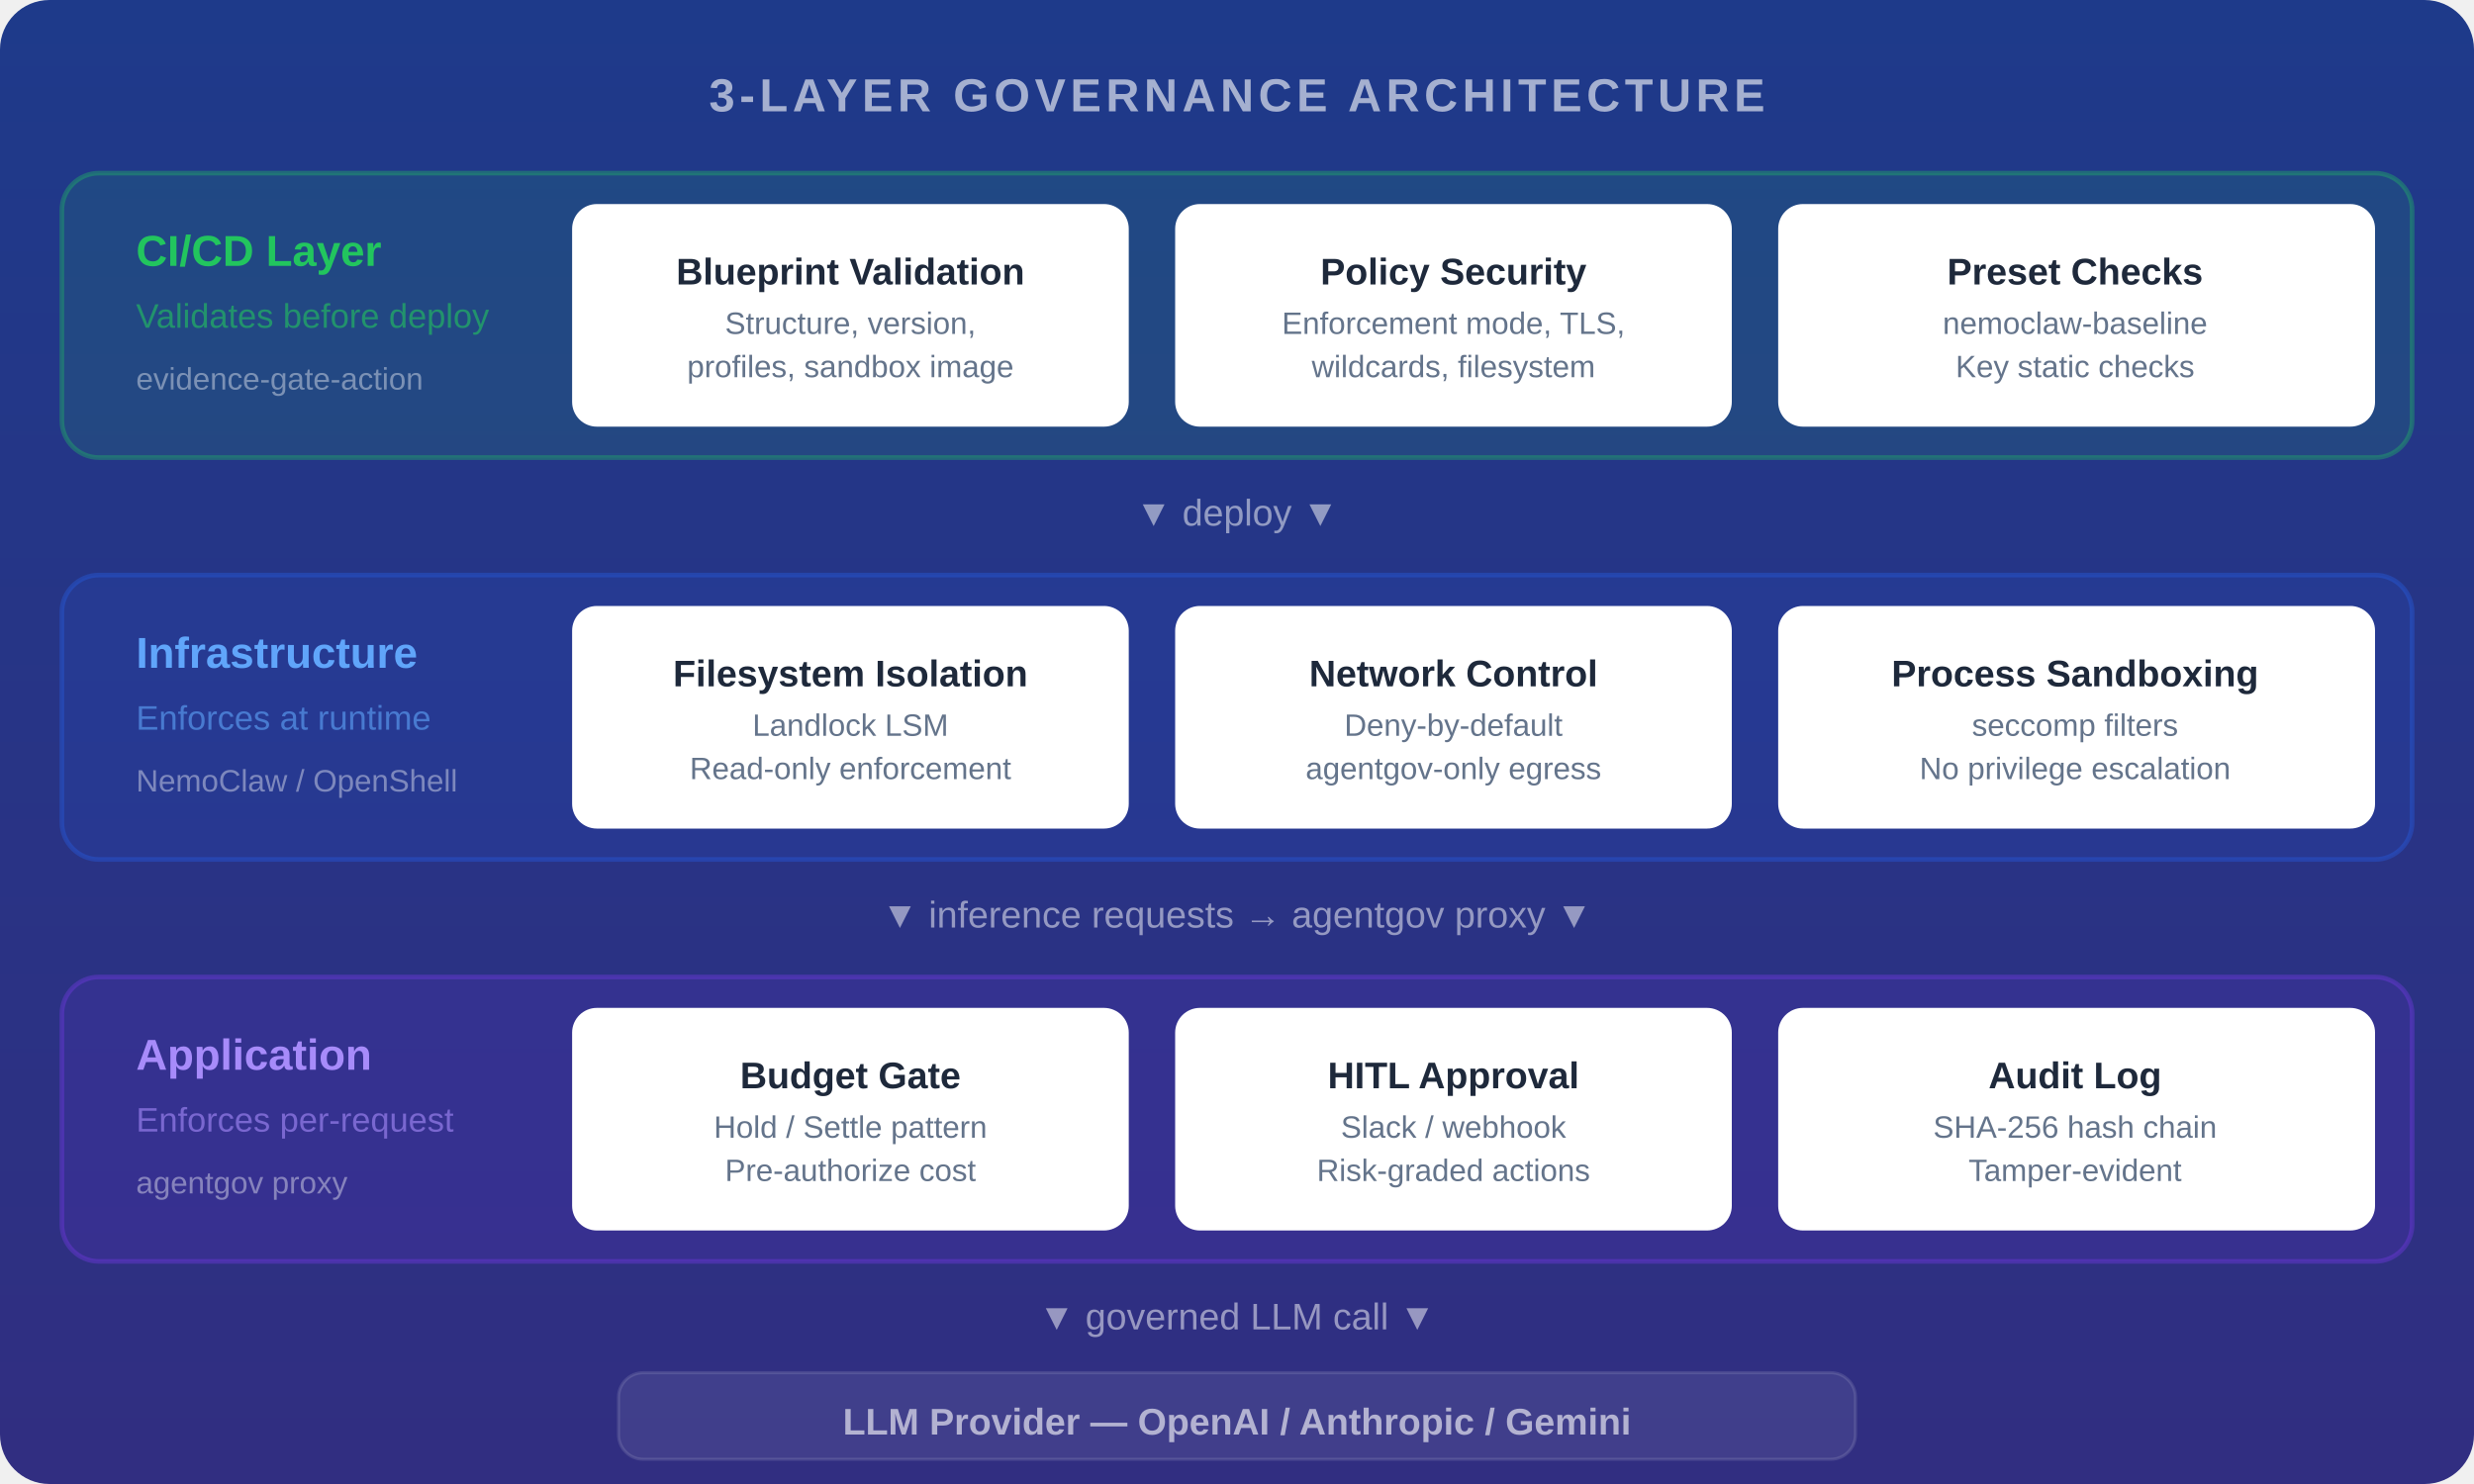
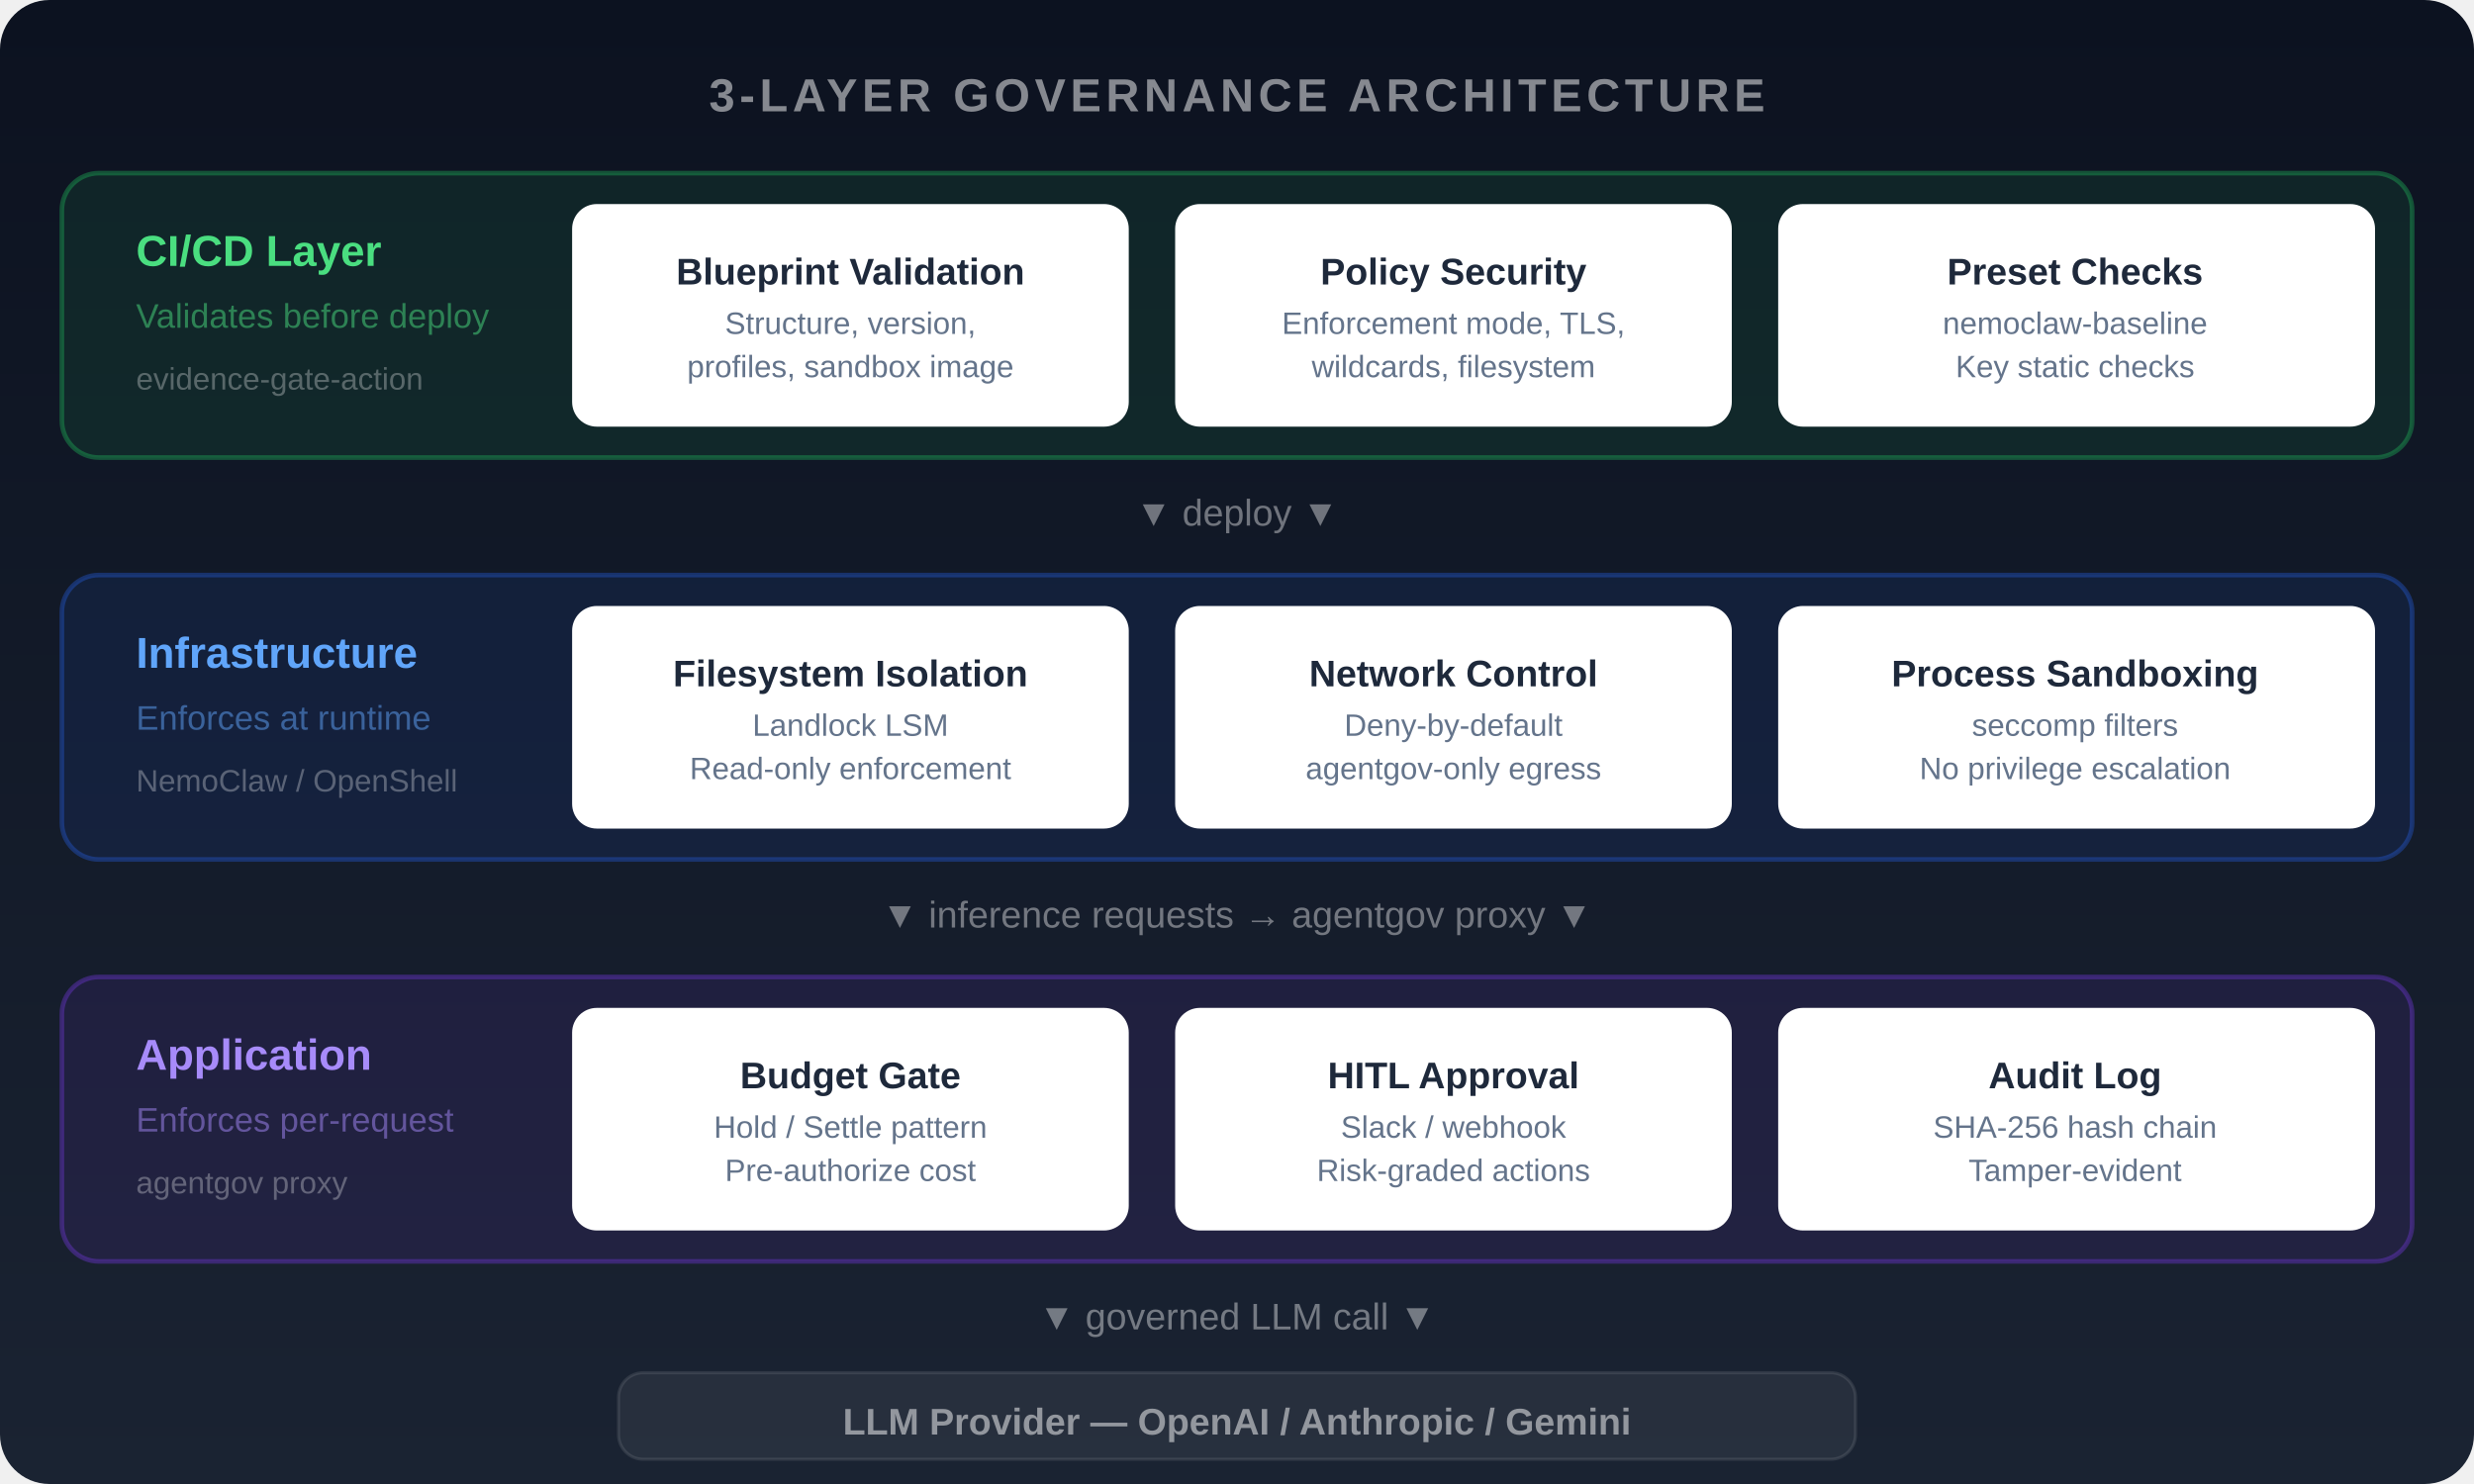
<svg xmlns="http://www.w3.org/2000/svg" viewBox="0 0 800 480" role="img" aria-label="NemoClaw Governance 3-layer architecture diagram">
  <defs>
    <linearGradient id="bg" x1="0" y1="0" x2="0" y2="1">
-       <stop offset="0%" stop-color="#1e3a8a" />
-       <stop offset="100%" stop-color="#312e81" />
+       <stop offset="0%" stop-color="#0c1220" />
+       <stop offset="100%" stop-color="#1a2332" />
    </linearGradient>
  </defs>
  <rect width="800" height="480" rx="16" fill="url(#bg)" />
-   <text x="400" y="36" font-family="Arial,Helvetica,sans-serif" font-size="15" font-weight="bold" fill="rgba(255,255,255,0.6)" text-anchor="middle" letter-spacing="0.1em">3-LAYER GOVERNANCE ARCHITECTURE</text>
-   <rect x="20" y="56" width="760" height="92" rx="12" fill="rgba(34,197,94,0.12)" stroke="rgba(34,197,94,0.35)" stroke-width="1.5" />
-   <text x="44" y="86" font-family="Arial,Helvetica,sans-serif" font-size="14" font-weight="bold" fill="#22c55e">CI/CD Layer</text>
-   <text x="44" y="106" font-family="Arial,Helvetica,sans-serif" font-size="11" fill="rgba(34,197,94,0.6)">Validates before deploy</text>
-   <text x="44" y="126" font-family="Arial,Helvetica,sans-serif" font-size="10" fill="rgba(255,255,255,0.4)">evidence-gate-action</text>
+   <text x="400" y="36" font-family="Arial,Helvetica,sans-serif" font-size="15" font-weight="bold" fill="rgba(255,255,255,0.5)" text-anchor="middle" letter-spacing="0.1em">3-LAYER GOVERNANCE ARCHITECTURE</text>
+   <rect x="20" y="56" width="760" height="92" rx="12" fill="rgba(34,197,94,0.1)" stroke="rgba(34,197,94,0.35)" stroke-width="1.5" />
+   <text x="44" y="86" font-family="Arial,Helvetica,sans-serif" font-size="14" font-weight="bold" fill="#4ade80">CI/CD Layer</text>
+   <text x="44" y="106" font-family="Arial,Helvetica,sans-serif" font-size="11" fill="rgba(74,222,128,0.5)">Validates before deploy</text>
+   <text x="44" y="126" font-family="Arial,Helvetica,sans-serif" font-size="10" fill="rgba(255,255,255,0.3)">evidence-gate-action</text>
  <rect x="185" y="66" width="180" height="72" rx="8" fill="white" />
  <text x="275" y="92" font-family="Arial,Helvetica,sans-serif" font-size="12" font-weight="bold" fill="#1e293b" text-anchor="middle">Blueprint Validation</text>
  <text x="275" y="108" font-family="Arial,Helvetica,sans-serif" font-size="10" fill="#64748b" text-anchor="middle">Structure, version,</text>
  <text x="275" y="122" font-family="Arial,Helvetica,sans-serif" font-size="10" fill="#64748b" text-anchor="middle">profiles, sandbox image</text>
  <rect x="380" y="66" width="180" height="72" rx="8" fill="white" />
  <text x="470" y="92" font-family="Arial,Helvetica,sans-serif" font-size="12" font-weight="bold" fill="#1e293b" text-anchor="middle">Policy Security</text>
  <text x="470" y="108" font-family="Arial,Helvetica,sans-serif" font-size="10" fill="#64748b" text-anchor="middle">Enforcement mode, TLS,</text>
  <text x="470" y="122" font-family="Arial,Helvetica,sans-serif" font-size="10" fill="#64748b" text-anchor="middle">wildcards, filesystem</text>
  <rect x="575" y="66" width="193" height="72" rx="8" fill="white" />
  <text x="671" y="92" font-family="Arial,Helvetica,sans-serif" font-size="12" font-weight="bold" fill="#1e293b" text-anchor="middle">Preset Checks</text>
  <text x="671" y="108" font-family="Arial,Helvetica,sans-serif" font-size="10" fill="#64748b" text-anchor="middle">nemoclaw-baseline</text>
  <text x="671" y="122" font-family="Arial,Helvetica,sans-serif" font-size="10" fill="#64748b" text-anchor="middle">Key static checks</text>
-   <text x="400" y="170" font-family="Arial,Helvetica,sans-serif" font-size="12" fill="rgba(255,255,255,0.5)" text-anchor="middle">▼  deploy  ▼</text>
-   <rect x="20" y="186" width="760" height="92" rx="12" fill="rgba(37,99,235,0.12)" stroke="rgba(37,99,235,0.35)" stroke-width="1.5" />
+   <text x="400" y="170" font-family="Arial,Helvetica,sans-serif" font-size="12" fill="rgba(255,255,255,0.4)" text-anchor="middle">▼  deploy  ▼</text>
+   <rect x="20" y="186" width="760" height="92" rx="12" fill="rgba(37,99,235,0.1)" stroke="rgba(37,99,235,0.35)" stroke-width="1.5" />
  <text x="44" y="216" font-family="Arial,Helvetica,sans-serif" font-size="14" font-weight="bold" fill="#60a5fa">Infrastructure</text>
-   <text x="44" y="236" font-family="Arial,Helvetica,sans-serif" font-size="11" fill="rgba(96,165,250,0.6)">Enforces at runtime</text>
-   <text x="44" y="256" font-family="Arial,Helvetica,sans-serif" font-size="10" fill="rgba(255,255,255,0.4)">NemoClaw / OpenShell</text>
+   <text x="44" y="236" font-family="Arial,Helvetica,sans-serif" font-size="11" fill="rgba(96,165,250,0.5)">Enforces at runtime</text>
+   <text x="44" y="256" font-family="Arial,Helvetica,sans-serif" font-size="10" fill="rgba(255,255,255,0.3)">NemoClaw / OpenShell</text>
  <rect x="185" y="196" width="180" height="72" rx="8" fill="white" />
  <text x="275" y="222" font-family="Arial,Helvetica,sans-serif" font-size="12" font-weight="bold" fill="#1e293b" text-anchor="middle">Filesystem Isolation</text>
  <text x="275" y="238" font-family="Arial,Helvetica,sans-serif" font-size="10" fill="#64748b" text-anchor="middle">Landlock LSM</text>
  <text x="275" y="252" font-family="Arial,Helvetica,sans-serif" font-size="10" fill="#64748b" text-anchor="middle">Read-only enforcement</text>
  <rect x="380" y="196" width="180" height="72" rx="8" fill="white" />
  <text x="470" y="222" font-family="Arial,Helvetica,sans-serif" font-size="12" font-weight="bold" fill="#1e293b" text-anchor="middle">Network Control</text>
  <text x="470" y="238" font-family="Arial,Helvetica,sans-serif" font-size="10" fill="#64748b" text-anchor="middle">Deny-by-default</text>
  <text x="470" y="252" font-family="Arial,Helvetica,sans-serif" font-size="10" fill="#64748b" text-anchor="middle">agentgov-only egress</text>
  <rect x="575" y="196" width="193" height="72" rx="8" fill="white" />
  <text x="671" y="222" font-family="Arial,Helvetica,sans-serif" font-size="12" font-weight="bold" fill="#1e293b" text-anchor="middle">Process Sandboxing</text>
  <text x="671" y="238" font-family="Arial,Helvetica,sans-serif" font-size="10" fill="#64748b" text-anchor="middle">seccomp filters</text>
  <text x="671" y="252" font-family="Arial,Helvetica,sans-serif" font-size="10" fill="#64748b" text-anchor="middle">No privilege escalation</text>
-   <text x="400" y="300" font-family="Arial,Helvetica,sans-serif" font-size="12" fill="rgba(255,255,255,0.5)" text-anchor="middle">▼  inference requests → agentgov proxy  ▼</text>
-   <rect x="20" y="316" width="760" height="92" rx="12" fill="rgba(124,58,237,0.12)" stroke="rgba(124,58,237,0.35)" stroke-width="1.5" />
+   <text x="400" y="300" font-family="Arial,Helvetica,sans-serif" font-size="12" fill="rgba(255,255,255,0.4)" text-anchor="middle">▼  inference requests → agentgov proxy  ▼</text>
+   <rect x="20" y="316" width="760" height="92" rx="12" fill="rgba(124,58,237,0.1)" stroke="rgba(124,58,237,0.35)" stroke-width="1.5" />
  <text x="44" y="346" font-family="Arial,Helvetica,sans-serif" font-size="14" font-weight="bold" fill="#a78bfa">Application</text>
-   <text x="44" y="366" font-family="Arial,Helvetica,sans-serif" font-size="11" fill="rgba(167,139,250,0.6)">Enforces per-request</text>
-   <text x="44" y="386" font-family="Arial,Helvetica,sans-serif" font-size="10" fill="rgba(255,255,255,0.4)">agentgov proxy</text>
+   <text x="44" y="366" font-family="Arial,Helvetica,sans-serif" font-size="11" fill="rgba(167,139,250,0.5)">Enforces per-request</text>
+   <text x="44" y="386" font-family="Arial,Helvetica,sans-serif" font-size="10" fill="rgba(255,255,255,0.3)">agentgov proxy</text>
  <rect x="185" y="326" width="180" height="72" rx="8" fill="white" />
  <text x="275" y="352" font-family="Arial,Helvetica,sans-serif" font-size="12" font-weight="bold" fill="#1e293b" text-anchor="middle">Budget Gate</text>
  <text x="275" y="368" font-family="Arial,Helvetica,sans-serif" font-size="10" fill="#64748b" text-anchor="middle">Hold / Settle pattern</text>
  <text x="275" y="382" font-family="Arial,Helvetica,sans-serif" font-size="10" fill="#64748b" text-anchor="middle">Pre-authorize cost</text>
  <rect x="380" y="326" width="180" height="72" rx="8" fill="white" />
  <text x="470" y="352" font-family="Arial,Helvetica,sans-serif" font-size="12" font-weight="bold" fill="#1e293b" text-anchor="middle">HITL Approval</text>
  <text x="470" y="368" font-family="Arial,Helvetica,sans-serif" font-size="10" fill="#64748b" text-anchor="middle">Slack / webhook</text>
  <text x="470" y="382" font-family="Arial,Helvetica,sans-serif" font-size="10" fill="#64748b" text-anchor="middle">Risk-graded actions</text>
  <rect x="575" y="326" width="193" height="72" rx="8" fill="white" />
  <text x="671" y="352" font-family="Arial,Helvetica,sans-serif" font-size="12" font-weight="bold" fill="#1e293b" text-anchor="middle">Audit Log</text>
  <text x="671" y="368" font-family="Arial,Helvetica,sans-serif" font-size="10" fill="#64748b" text-anchor="middle">SHA-256 hash chain</text>
  <text x="671" y="382" font-family="Arial,Helvetica,sans-serif" font-size="10" fill="#64748b" text-anchor="middle">Tamper-evident</text>
-   <text x="400" y="430" font-family="Arial,Helvetica,sans-serif" font-size="12" fill="rgba(255,255,255,0.5)" text-anchor="middle">▼  governed LLM call  ▼</text>
-   <rect x="200" y="444" width="400" height="28" rx="8" fill="rgba(255,255,255,0.08)" stroke="rgba(255,255,255,0.12)" stroke-width="1" />
-   <text x="400" y="464" font-family="Arial,Helvetica,sans-serif" font-size="12" font-weight="bold" fill="rgba(255,255,255,0.6)" text-anchor="middle">LLM Provider — OpenAI / Anthropic / Gemini</text>
+   <text x="400" y="430" font-family="Arial,Helvetica,sans-serif" font-size="12" fill="rgba(255,255,255,0.4)" text-anchor="middle">▼  governed LLM call  ▼</text>
+   <rect x="200" y="444" width="400" height="28" rx="8" fill="rgba(255,255,255,0.06)" stroke="rgba(255,255,255,0.1)" stroke-width="1" />
+   <text x="400" y="464" font-family="Arial,Helvetica,sans-serif" font-size="12" font-weight="bold" fill="rgba(255,255,255,0.5)" text-anchor="middle">LLM Provider — OpenAI / Anthropic / Gemini</text>
</svg>
